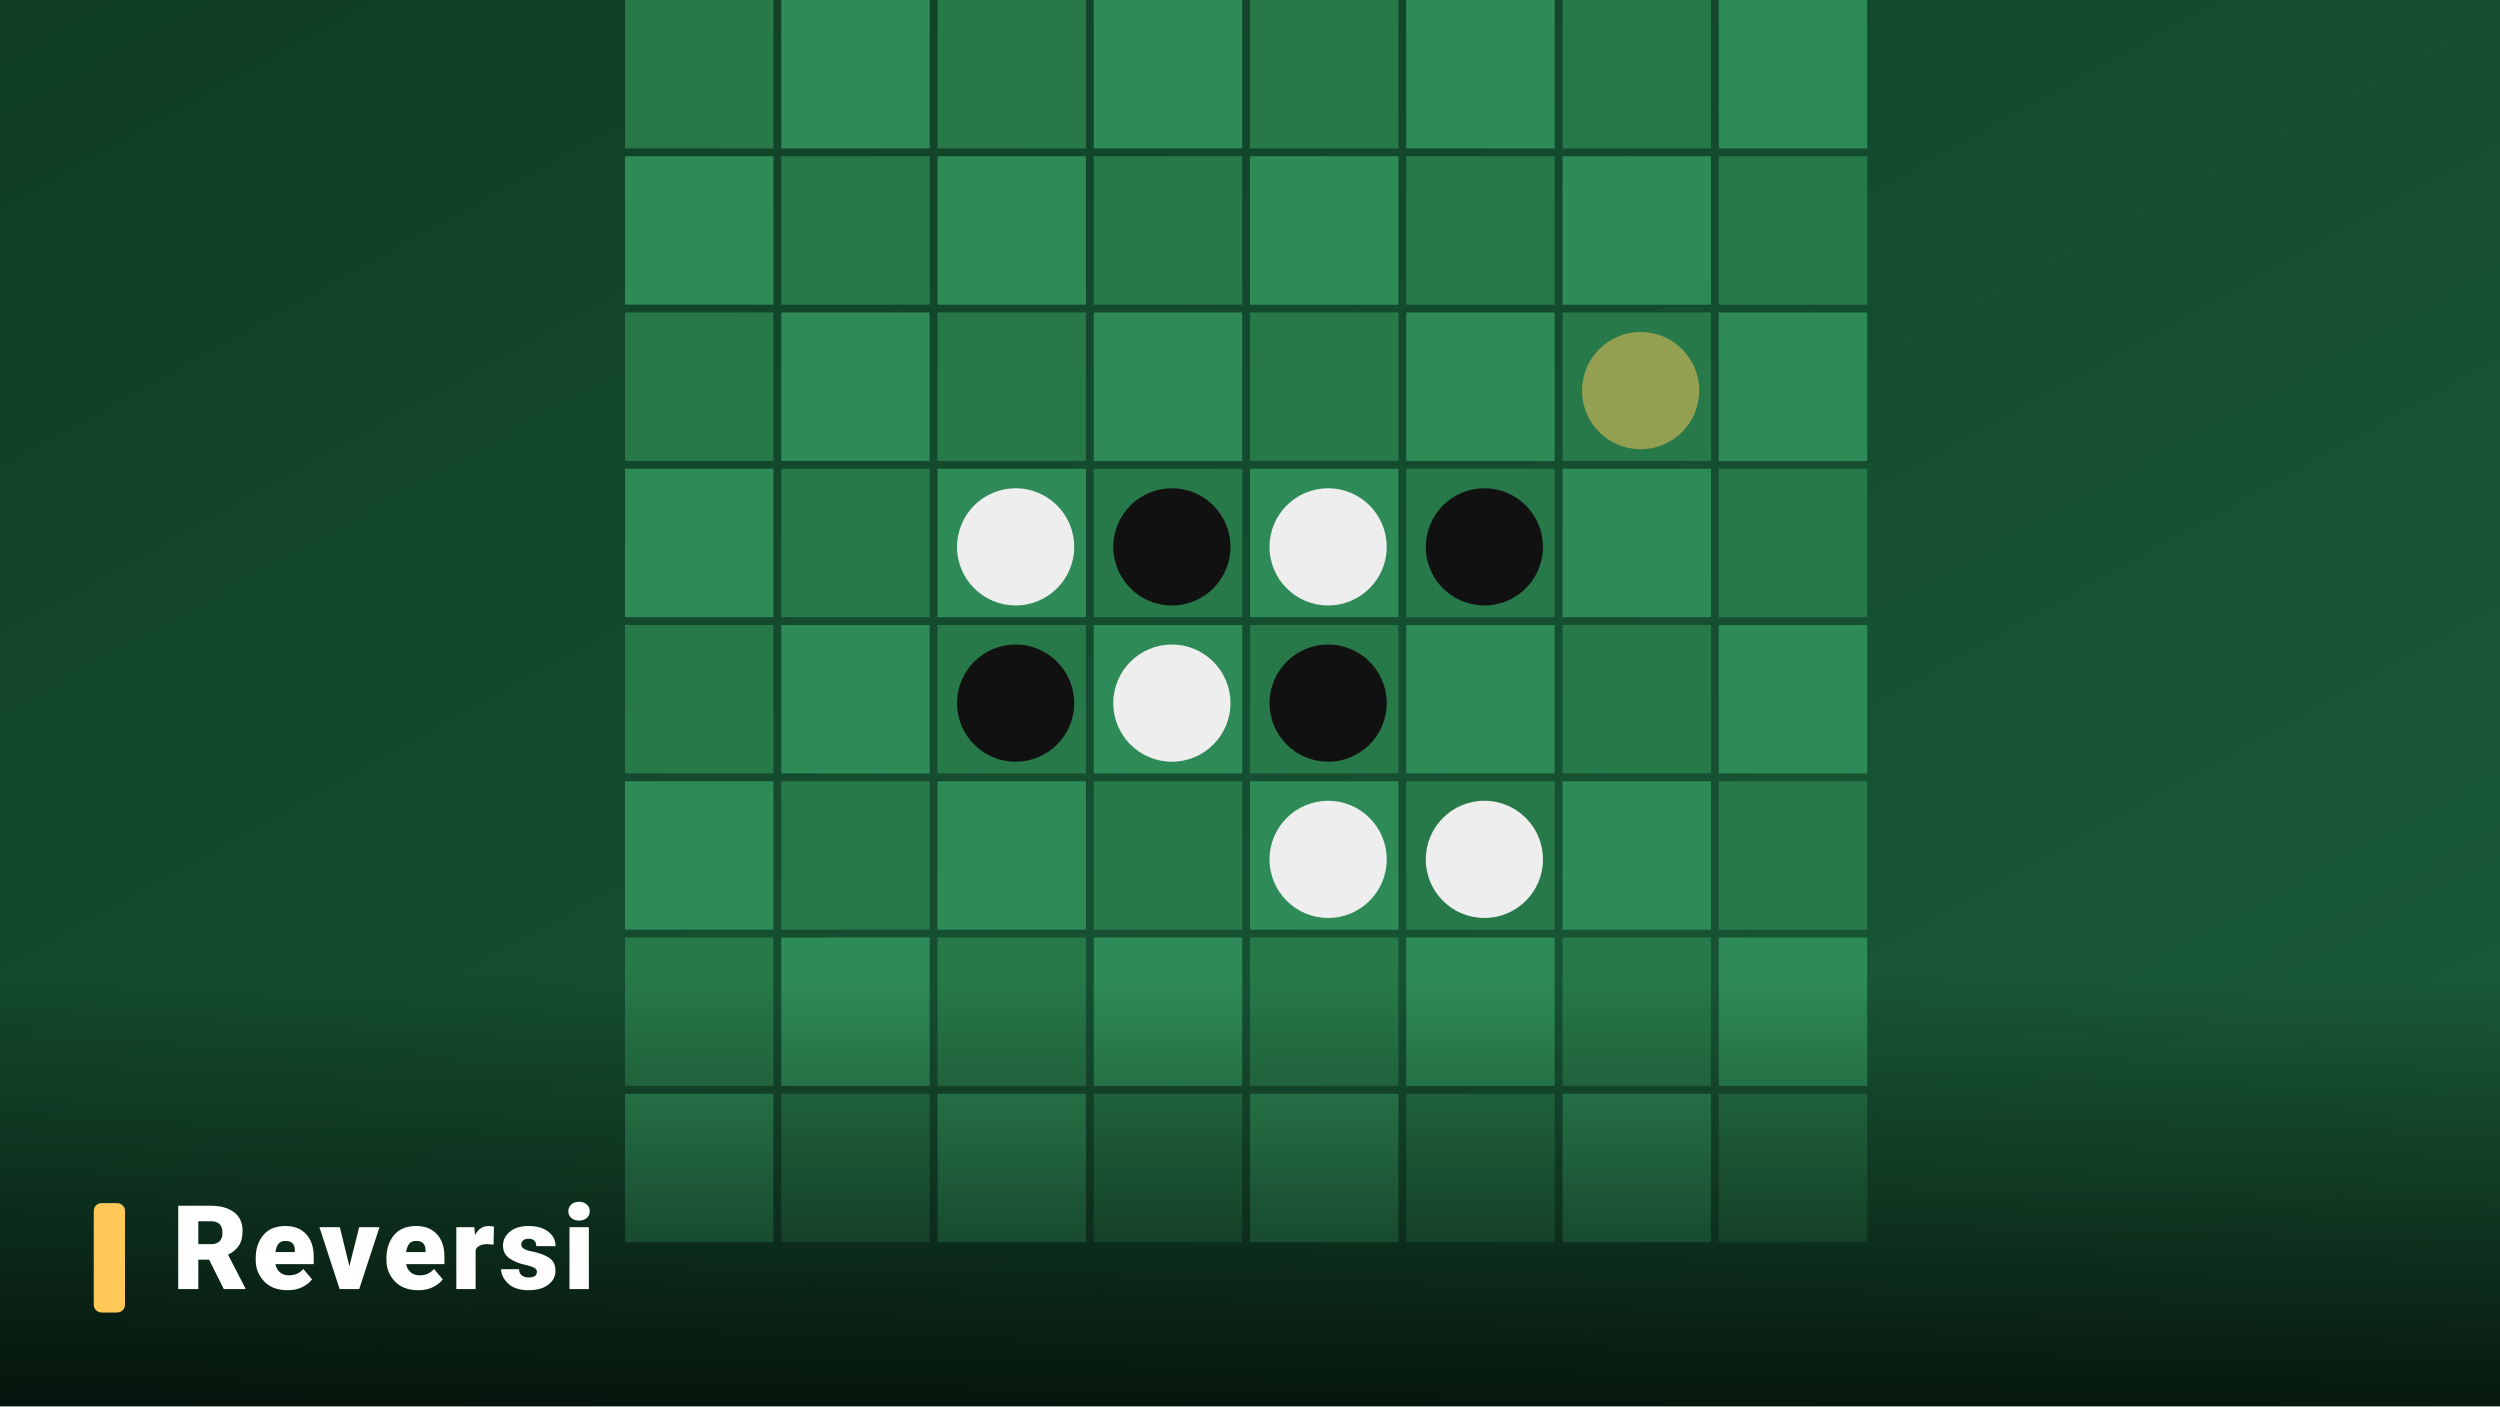
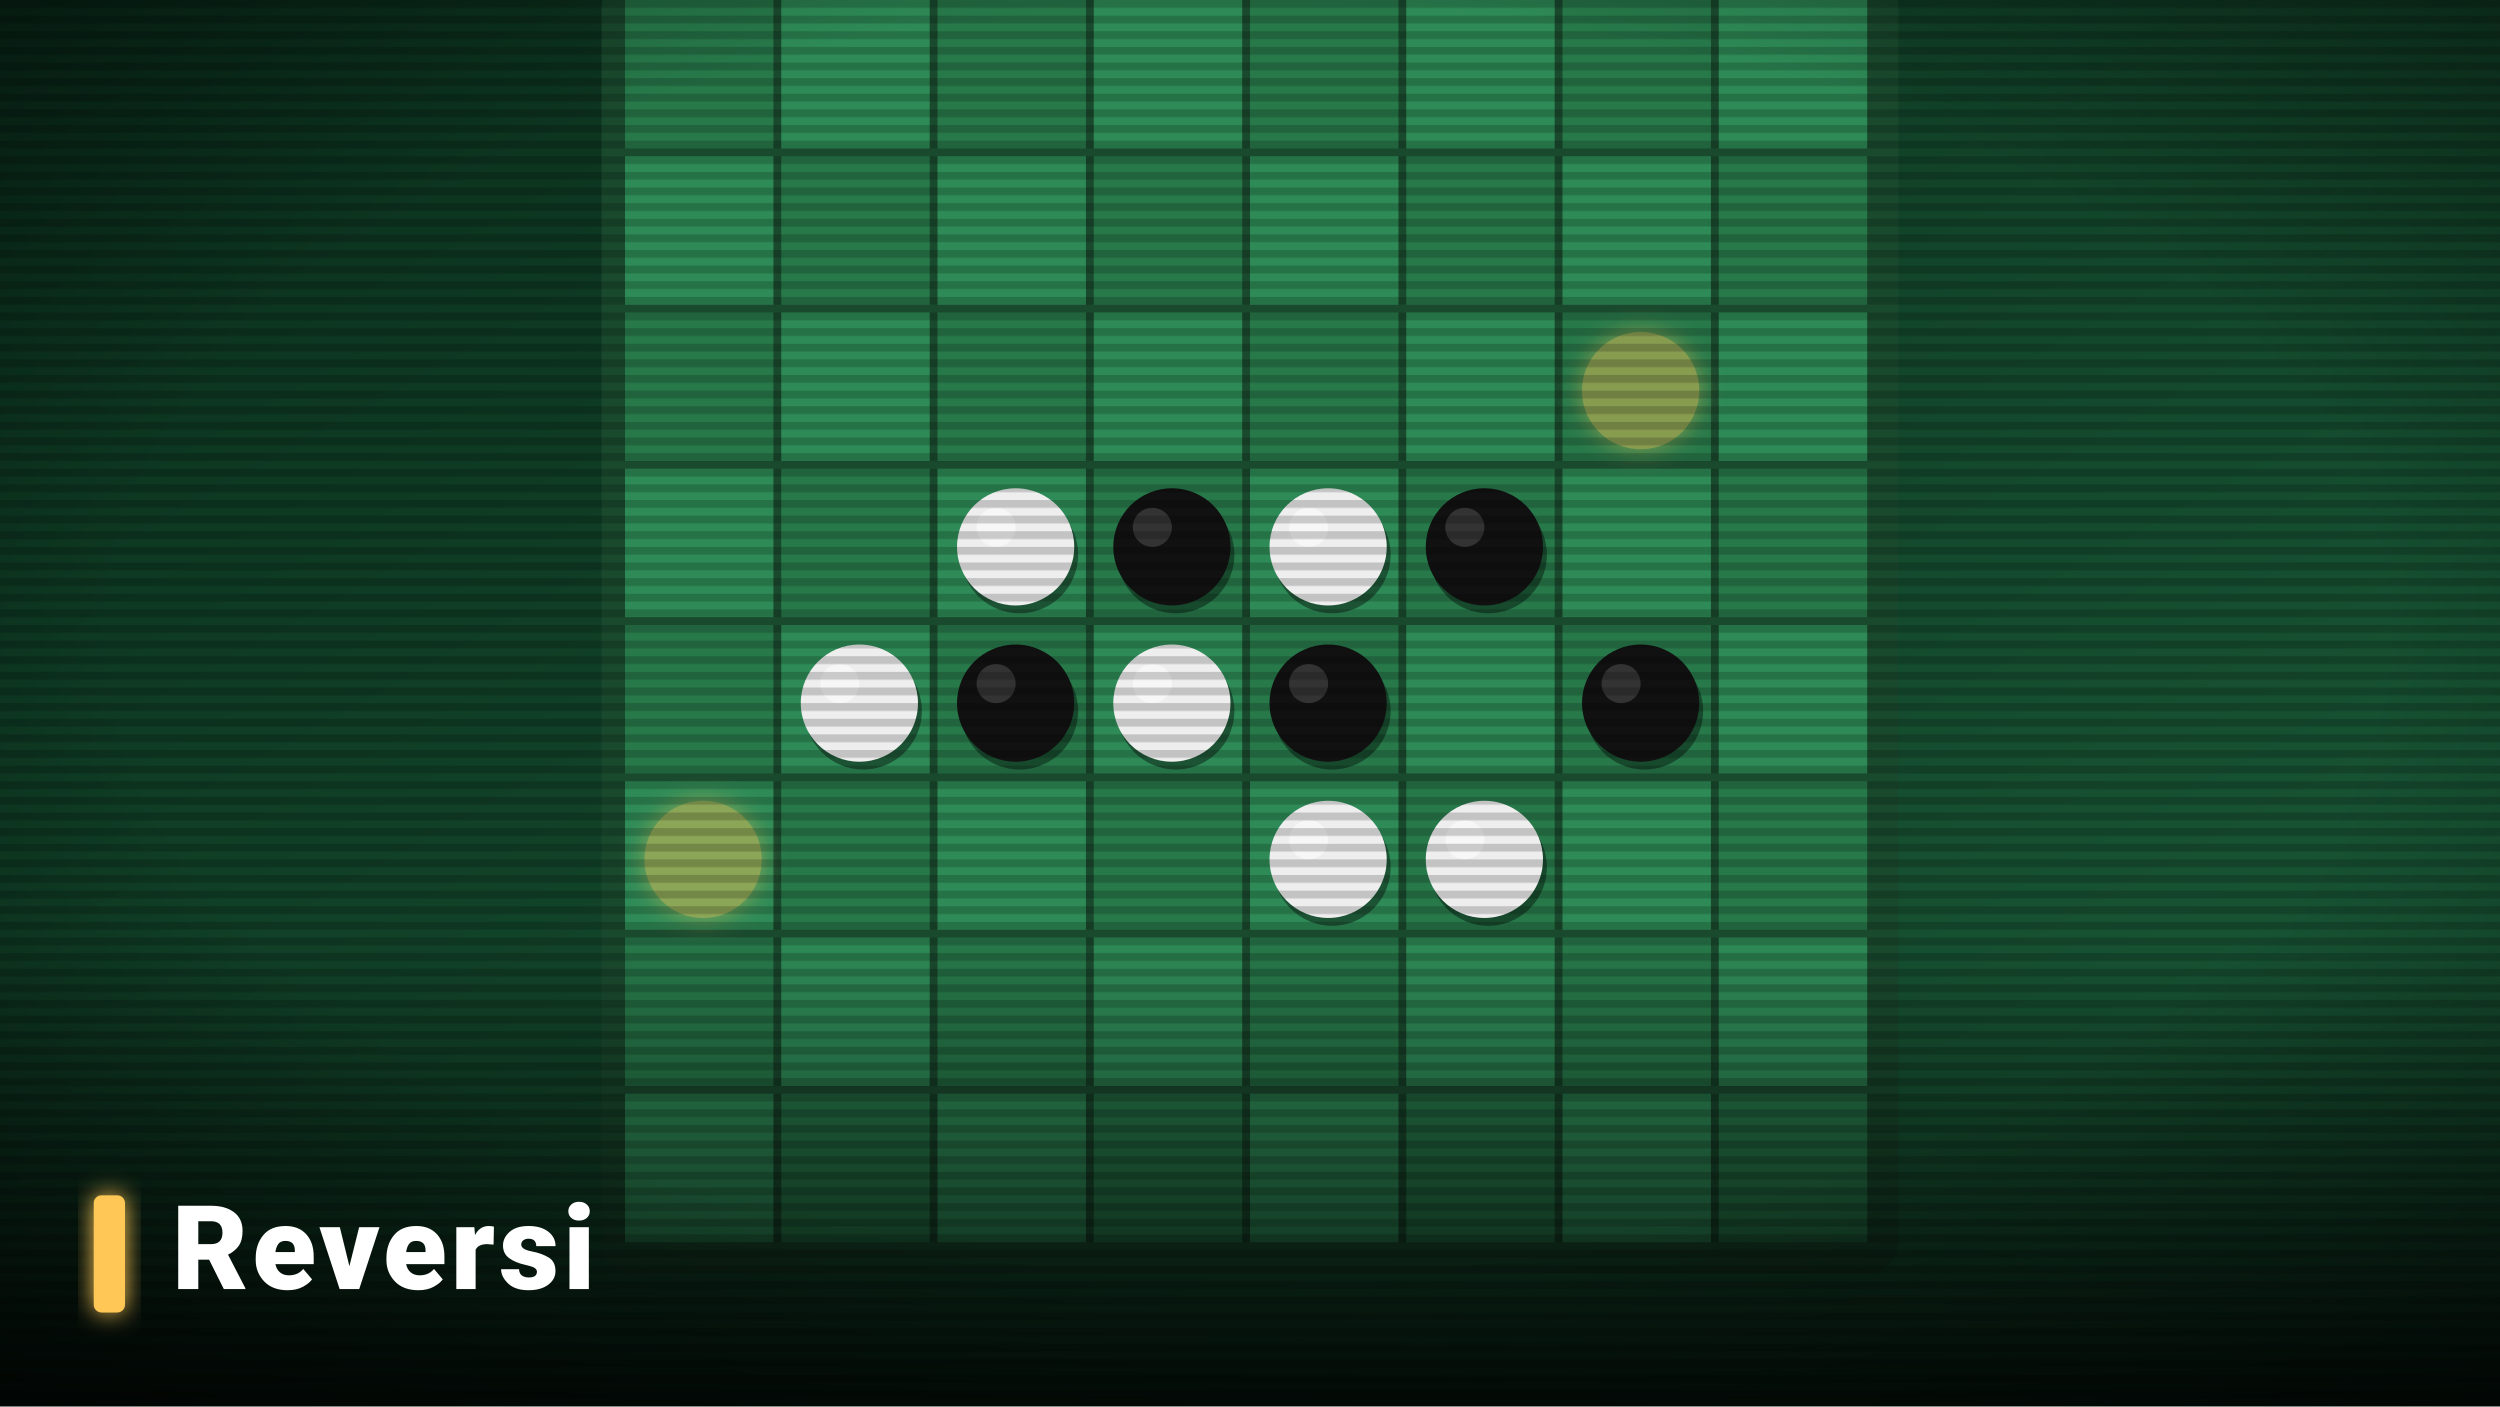
<svg xmlns="http://www.w3.org/2000/svg" viewBox="0 0 640 360" width="640" height="360" role="img" aria-label="Reversi">
  <defs>
    <linearGradient id="bg" x1="0" y1="0" x2="1" y2="1">
-       <stop offset="0" stop-color="#0f3d25" />
+       <stop offset="0" stop-color="#0a2e1c" />
      <stop offset="1" stop-color="#1b5e3a" />
    </linearGradient>
    <linearGradient id="fade" x1="0" y1="0" x2="0" y2="1">
      <stop offset="0" stop-color="#000" stop-opacity="0" />
-       <stop offset="1" stop-color="#000" stop-opacity=".75" />
+       <stop offset="1" stop-color="#000" stop-opacity=".85" />
    </linearGradient>
+     <radialGradient id="vig" cx=".5" cy=".45" r=".75">
+       <stop offset=".6" stop-color="#000" stop-opacity="0" />
+       <stop offset="1" stop-color="#000" stop-opacity=".55" />
+     </radialGradient>
+     <pattern id="scan" width="4" height="4" patternUnits="userSpaceOnUse">
+       <rect width="4" height="2" fill="#000" />
+     </pattern>
+     <filter id="glow" x="-50%" y="-50%" width="200%" height="200%">
+       <feGaussianBlur stdDeviation="3" result="b" />
+       <feMerge>
+         <feMergeNode in="b" />
+         <feMergeNode in="SourceGraphic" />
+       </feMerge>
+     </filter>
+     <filter id="soft" x="-50%" y="-50%" width="200%" height="200%">
+       <feGaussianBlur stdDeviation="18" />
+     </filter>
+     <filter id="shadow" x="-20%" y="-20%" width="140%" height="140%">
+       <feDropShadow dx="0" dy="6" stdDeviation="5" flood-color="#000" flood-opacity=".5" />
+     </filter>
  </defs>
  <rect width="640" height="360" fill="url(#bg)" />
+   <rect x="154" y="-6" width="332" height="332" fill="#1a4a2e" rx="8" opacity="1" />
  <rect x="160" y="0" width="38" height="38" fill="#27794a" rx="0" opacity="1" />
  <rect x="160" y="40" width="38" height="38" fill="#2e8b57" rx="0" opacity="1" />
  <rect x="160" y="80" width="38" height="38" fill="#27794a" rx="0" opacity="1" />
  <rect x="160" y="120" width="38" height="38" fill="#2e8b57" rx="0" opacity="1" />
  <rect x="160" y="160" width="38" height="38" fill="#27794a" rx="0" opacity="1" />
  <rect x="160" y="200" width="38" height="38" fill="#2e8b57" rx="0" opacity="1" />
  <rect x="160" y="240" width="38" height="38" fill="#27794a" rx="0" opacity="1" />
  <rect x="160" y="280" width="38" height="38" fill="#2e8b57" rx="0" opacity="1" />
  <rect x="200" y="0" width="38" height="38" fill="#2e8b57" rx="0" opacity="1" />
  <rect x="200" y="40" width="38" height="38" fill="#27794a" rx="0" opacity="1" />
  <rect x="200" y="80" width="38" height="38" fill="#2e8b57" rx="0" opacity="1" />
  <rect x="200" y="120" width="38" height="38" fill="#27794a" rx="0" opacity="1" />
  <rect x="200" y="160" width="38" height="38" fill="#2e8b57" rx="0" opacity="1" />
  <rect x="200" y="200" width="38" height="38" fill="#27794a" rx="0" opacity="1" />
  <rect x="200" y="240" width="38" height="38" fill="#2e8b57" rx="0" opacity="1" />
  <rect x="200" y="280" width="38" height="38" fill="#27794a" rx="0" opacity="1" />
  <rect x="240" y="0" width="38" height="38" fill="#27794a" rx="0" opacity="1" />
  <rect x="240" y="40" width="38" height="38" fill="#2e8b57" rx="0" opacity="1" />
  <rect x="240" y="80" width="38" height="38" fill="#27794a" rx="0" opacity="1" />
  <rect x="240" y="120" width="38" height="38" fill="#2e8b57" rx="0" opacity="1" />
  <rect x="240" y="160" width="38" height="38" fill="#27794a" rx="0" opacity="1" />
  <rect x="240" y="200" width="38" height="38" fill="#2e8b57" rx="0" opacity="1" />
  <rect x="240" y="240" width="38" height="38" fill="#27794a" rx="0" opacity="1" />
  <rect x="240" y="280" width="38" height="38" fill="#2e8b57" rx="0" opacity="1" />
  <rect x="280" y="0" width="38" height="38" fill="#2e8b57" rx="0" opacity="1" />
  <rect x="280" y="40" width="38" height="38" fill="#27794a" rx="0" opacity="1" />
  <rect x="280" y="80" width="38" height="38" fill="#2e8b57" rx="0" opacity="1" />
  <rect x="280" y="120" width="38" height="38" fill="#27794a" rx="0" opacity="1" />
  <rect x="280" y="160" width="38" height="38" fill="#2e8b57" rx="0" opacity="1" />
  <rect x="280" y="200" width="38" height="38" fill="#27794a" rx="0" opacity="1" />
  <rect x="280" y="240" width="38" height="38" fill="#2e8b57" rx="0" opacity="1" />
  <rect x="280" y="280" width="38" height="38" fill="#27794a" rx="0" opacity="1" />
  <rect x="320" y="0" width="38" height="38" fill="#27794a" rx="0" opacity="1" />
  <rect x="320" y="40" width="38" height="38" fill="#2e8b57" rx="0" opacity="1" />
  <rect x="320" y="80" width="38" height="38" fill="#27794a" rx="0" opacity="1" />
  <rect x="320" y="120" width="38" height="38" fill="#2e8b57" rx="0" opacity="1" />
  <rect x="320" y="160" width="38" height="38" fill="#27794a" rx="0" opacity="1" />
  <rect x="320" y="200" width="38" height="38" fill="#2e8b57" rx="0" opacity="1" />
  <rect x="320" y="240" width="38" height="38" fill="#27794a" rx="0" opacity="1" />
  <rect x="320" y="280" width="38" height="38" fill="#2e8b57" rx="0" opacity="1" />
  <rect x="360" y="0" width="38" height="38" fill="#2e8b57" rx="0" opacity="1" />
  <rect x="360" y="40" width="38" height="38" fill="#27794a" rx="0" opacity="1" />
  <rect x="360" y="80" width="38" height="38" fill="#2e8b57" rx="0" opacity="1" />
  <rect x="360" y="120" width="38" height="38" fill="#27794a" rx="0" opacity="1" />
  <rect x="360" y="160" width="38" height="38" fill="#2e8b57" rx="0" opacity="1" />
  <rect x="360" y="200" width="38" height="38" fill="#27794a" rx="0" opacity="1" />
  <rect x="360" y="240" width="38" height="38" fill="#2e8b57" rx="0" opacity="1" />
  <rect x="360" y="280" width="38" height="38" fill="#27794a" rx="0" opacity="1" />
  <rect x="400" y="0" width="38" height="38" fill="#27794a" rx="0" opacity="1" />
  <rect x="400" y="40" width="38" height="38" fill="#2e8b57" rx="0" opacity="1" />
  <rect x="400" y="80" width="38" height="38" fill="#27794a" rx="0" opacity="1" />
  <rect x="400" y="120" width="38" height="38" fill="#2e8b57" rx="0" opacity="1" />
  <rect x="400" y="160" width="38" height="38" fill="#27794a" rx="0" opacity="1" />
  <rect x="400" y="200" width="38" height="38" fill="#2e8b57" rx="0" opacity="1" />
  <rect x="400" y="240" width="38" height="38" fill="#27794a" rx="0" opacity="1" />
  <rect x="400" y="280" width="38" height="38" fill="#2e8b57" rx="0" opacity="1" />
  <rect x="440" y="0" width="38" height="38" fill="#2e8b57" rx="0" opacity="1" />
  <rect x="440" y="40" width="38" height="38" fill="#27794a" rx="0" opacity="1" />
  <rect x="440" y="80" width="38" height="38" fill="#2e8b57" rx="0" opacity="1" />
  <rect x="440" y="120" width="38" height="38" fill="#27794a" rx="0" opacity="1" />
  <rect x="440" y="160" width="38" height="38" fill="#2e8b57" rx="0" opacity="1" />
  <rect x="440" y="200" width="38" height="38" fill="#27794a" rx="0" opacity="1" />
  <rect x="440" y="240" width="38" height="38" fill="#2e8b57" rx="0" opacity="1" />
  <rect x="440" y="280" width="38" height="38" fill="#27794a" rx="0" opacity="1" />
+   <circle cx="301" cy="142" r="15" fill="#000" opacity="0.4" />
  <circle cx="300" cy="140" r="15" fill="#111" opacity="1" />
+   <circle cx="295" cy="135" r="5" fill="#555" opacity="0.5" />
+   <circle cx="341" cy="142" r="15" fill="#000" opacity="0.4" />
  <circle cx="340" cy="140" r="15" fill="#eee" opacity="1" />
+   <circle cx="335" cy="135" r="5" fill="#fff" opacity="0.5" />
+   <circle cx="301" cy="182" r="15" fill="#000" opacity="0.4" />
  <circle cx="300" cy="180" r="15" fill="#eee" opacity="1" />
+   <circle cx="295" cy="175" r="5" fill="#fff" opacity="0.5" />
+   <circle cx="341" cy="182" r="15" fill="#000" opacity="0.4" />
  <circle cx="340" cy="180" r="15" fill="#111" opacity="1" />
+   <circle cx="335" cy="175" r="5" fill="#555" opacity="0.5" />
+   <circle cx="261" cy="182" r="15" fill="#000" opacity="0.4" />
  <circle cx="260" cy="180" r="15" fill="#111" opacity="1" />
+   <circle cx="255" cy="175" r="5" fill="#555" opacity="0.5" />
+   <circle cx="381" cy="142" r="15" fill="#000" opacity="0.4" />
  <circle cx="380" cy="140" r="15" fill="#111" opacity="1" />
+   <circle cx="375" cy="135" r="5" fill="#555" opacity="0.5" />
+   <circle cx="341" cy="222" r="15" fill="#000" opacity="0.4" />
  <circle cx="340" cy="220" r="15" fill="#eee" opacity="1" />
+   <circle cx="335" cy="215" r="5" fill="#fff" opacity="0.5" />
+   <circle cx="381" cy="222" r="15" fill="#000" opacity="0.4" />
  <circle cx="380" cy="220" r="15" fill="#eee" opacity="1" />
+   <circle cx="375" cy="215" r="5" fill="#fff" opacity="0.5" />
+   <circle cx="261" cy="142" r="15" fill="#000" opacity="0.4" />
  <circle cx="260" cy="140" r="15" fill="#eee" opacity="1" />
-   <circle cx="420" cy="100" r="15" fill="#ffc857" opacity="0.5" />
-   <rect x="0" y="250" width="640" height="110" fill="url(#fade)" />
-   <rect x="24" y="308" width="8" height="28" fill="#ffc857" rx="2" />
+   <circle cx="255" cy="135" r="5" fill="#fff" opacity="0.5" />
+   <circle cx="221" cy="182" r="15" fill="#000" opacity="0.4" />
+   <circle cx="220" cy="180" r="15" fill="#eee" opacity="1" />
+   <circle cx="215" cy="175" r="5" fill="#fff" opacity="0.5" />
+   <circle cx="421" cy="182" r="15" fill="#000" opacity="0.4" />
+   <circle cx="420" cy="180" r="15" fill="#111" opacity="1" />
+   <circle cx="415" cy="175" r="5" fill="#555" opacity="0.5" />
+   <circle cx="420" cy="100" r="15" fill="#ffc857" opacity="0.45" filter="url(#glow)" />
+   <circle cx="180" cy="220" r="15" fill="#ffc857" opacity="0.45" filter="url(#glow)" />
+   <rect width="640" height="360" fill="url(#scan)" opacity=".18" />
+   <rect width="640" height="360" fill="url(#vig)" />
+   <rect x="0" y="240" width="640" height="120" fill="url(#fade)" />
+   <rect x="24" y="306" width="8" height="30" fill="#ffc857" rx="2" filter="url(#glow)" />
  <text x="44" y="330" font-family="ui-sans-serif,system-ui,Segoe UI,Roboto,Helvetica,Arial" font-size="30" font-weight="800" fill="#fff" letter-spacing="1">Reversi</text>
</svg>
